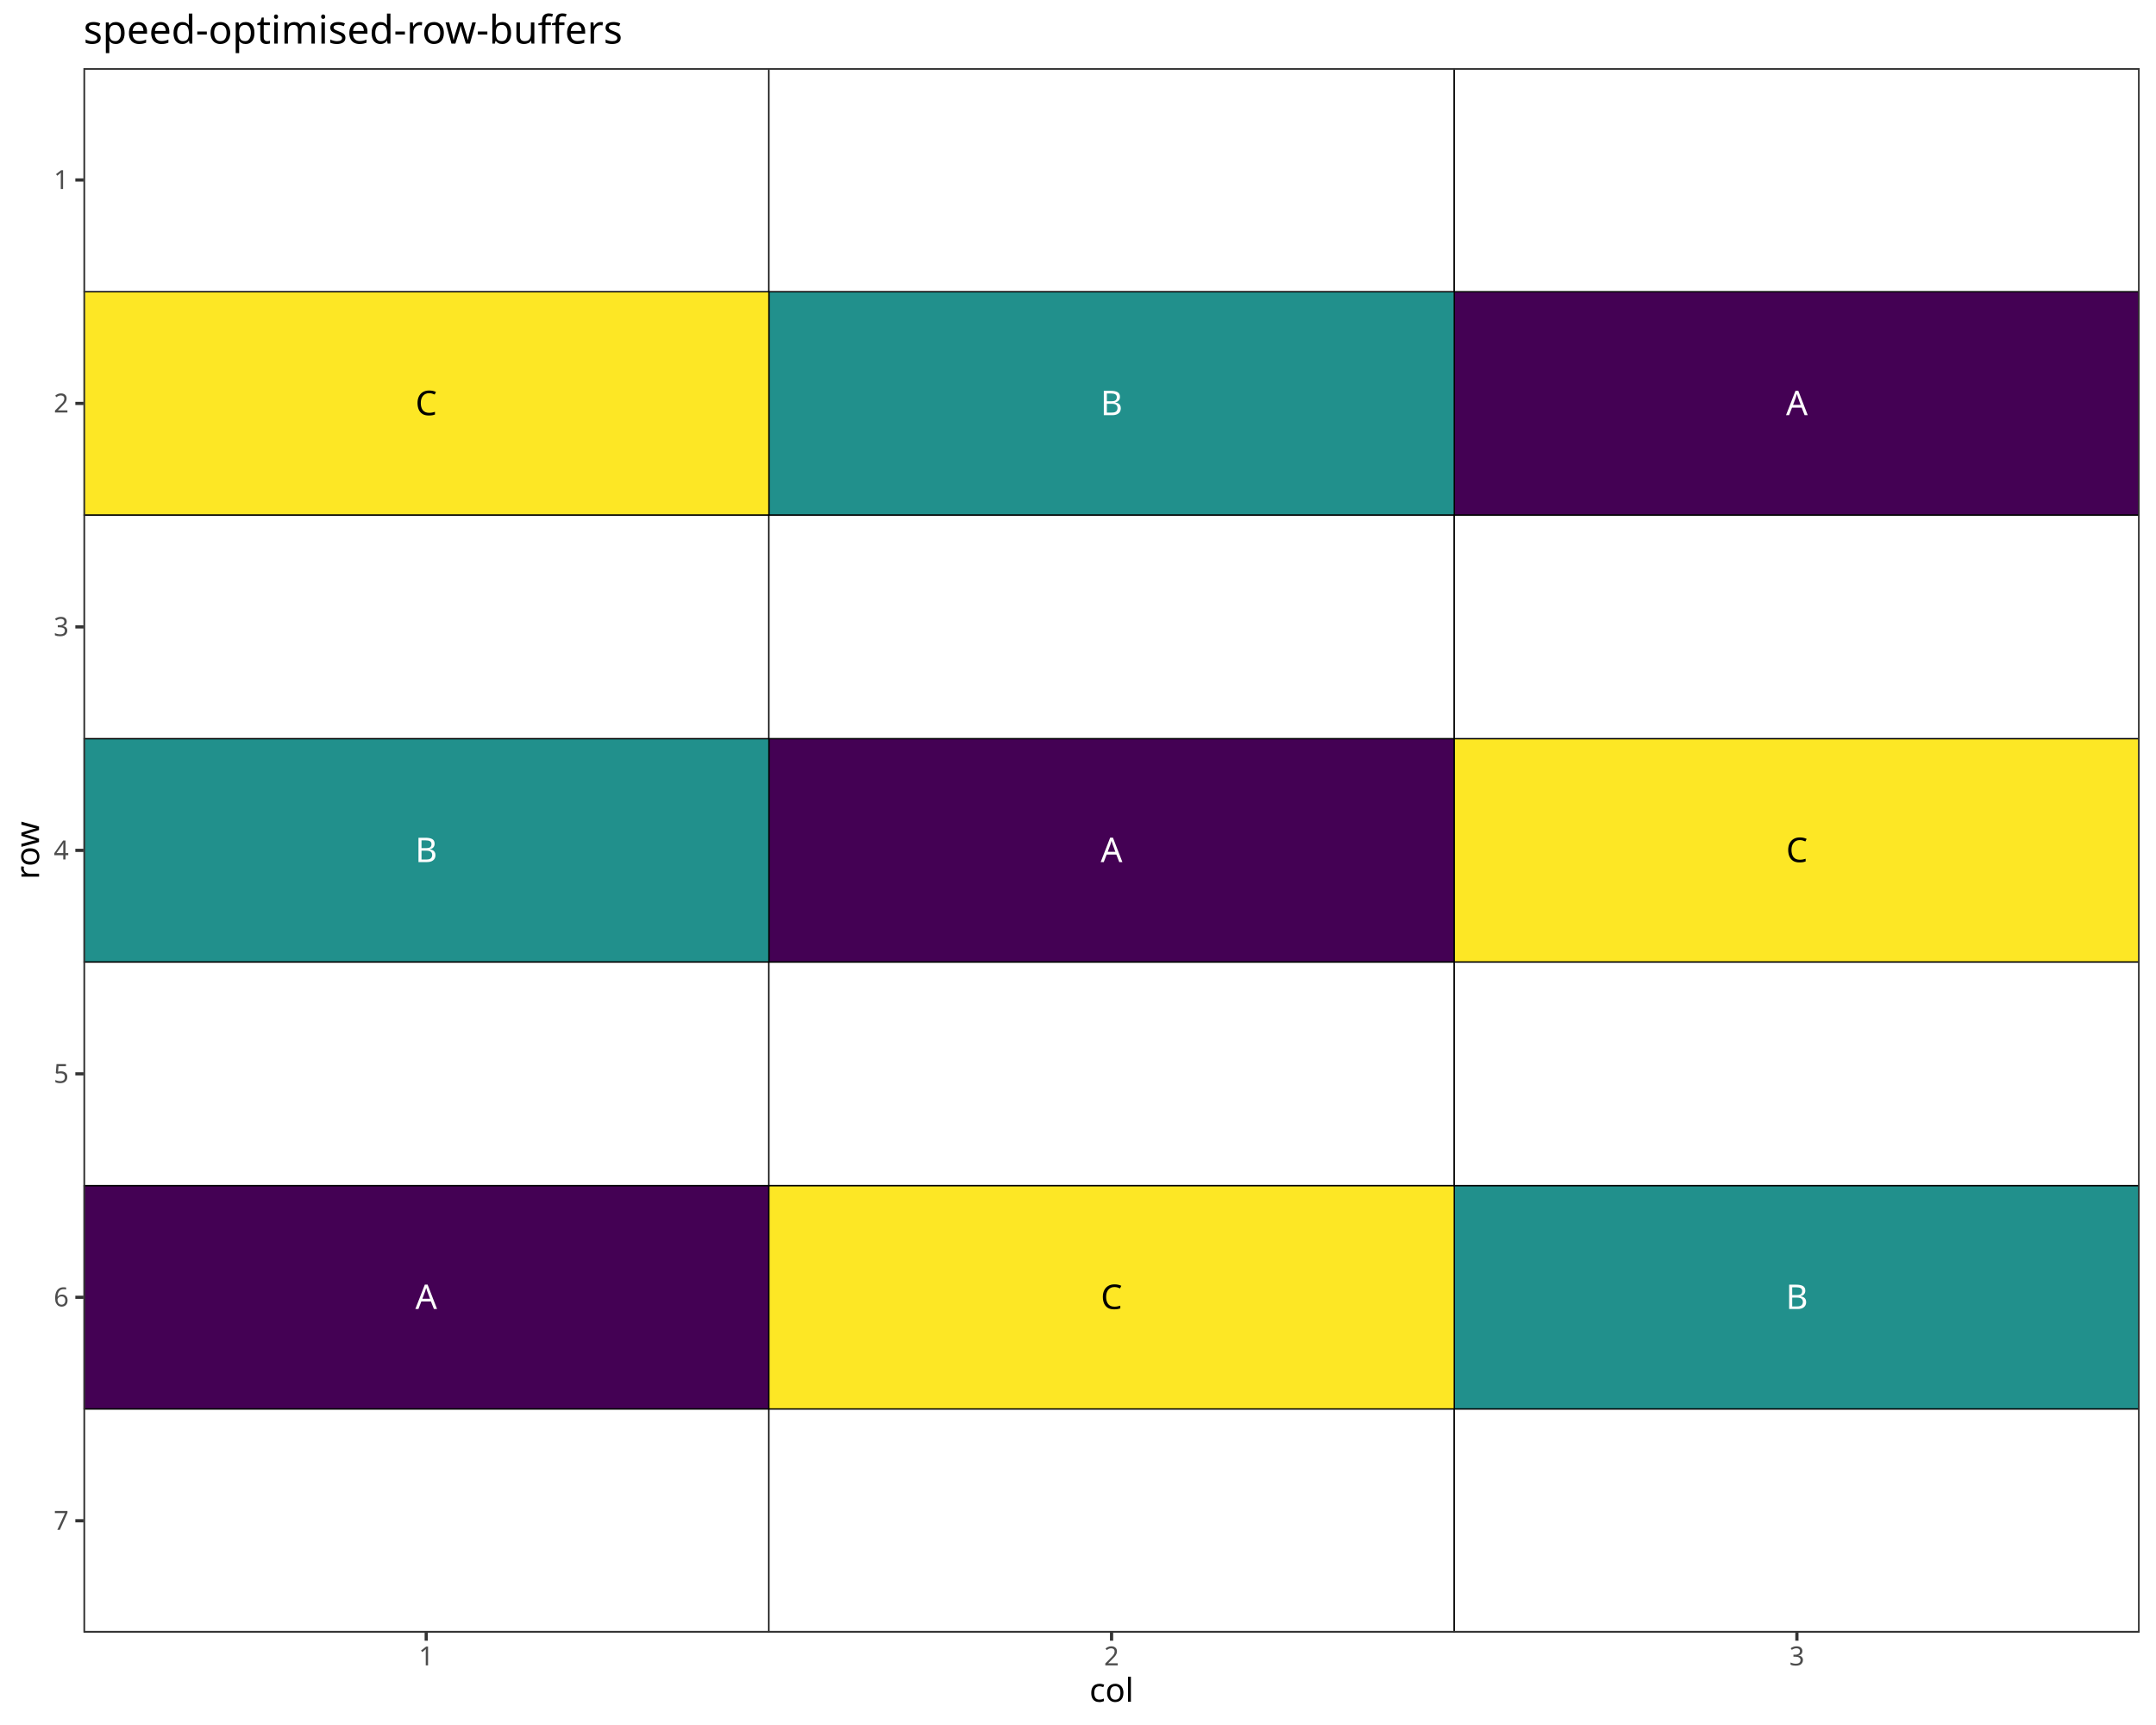
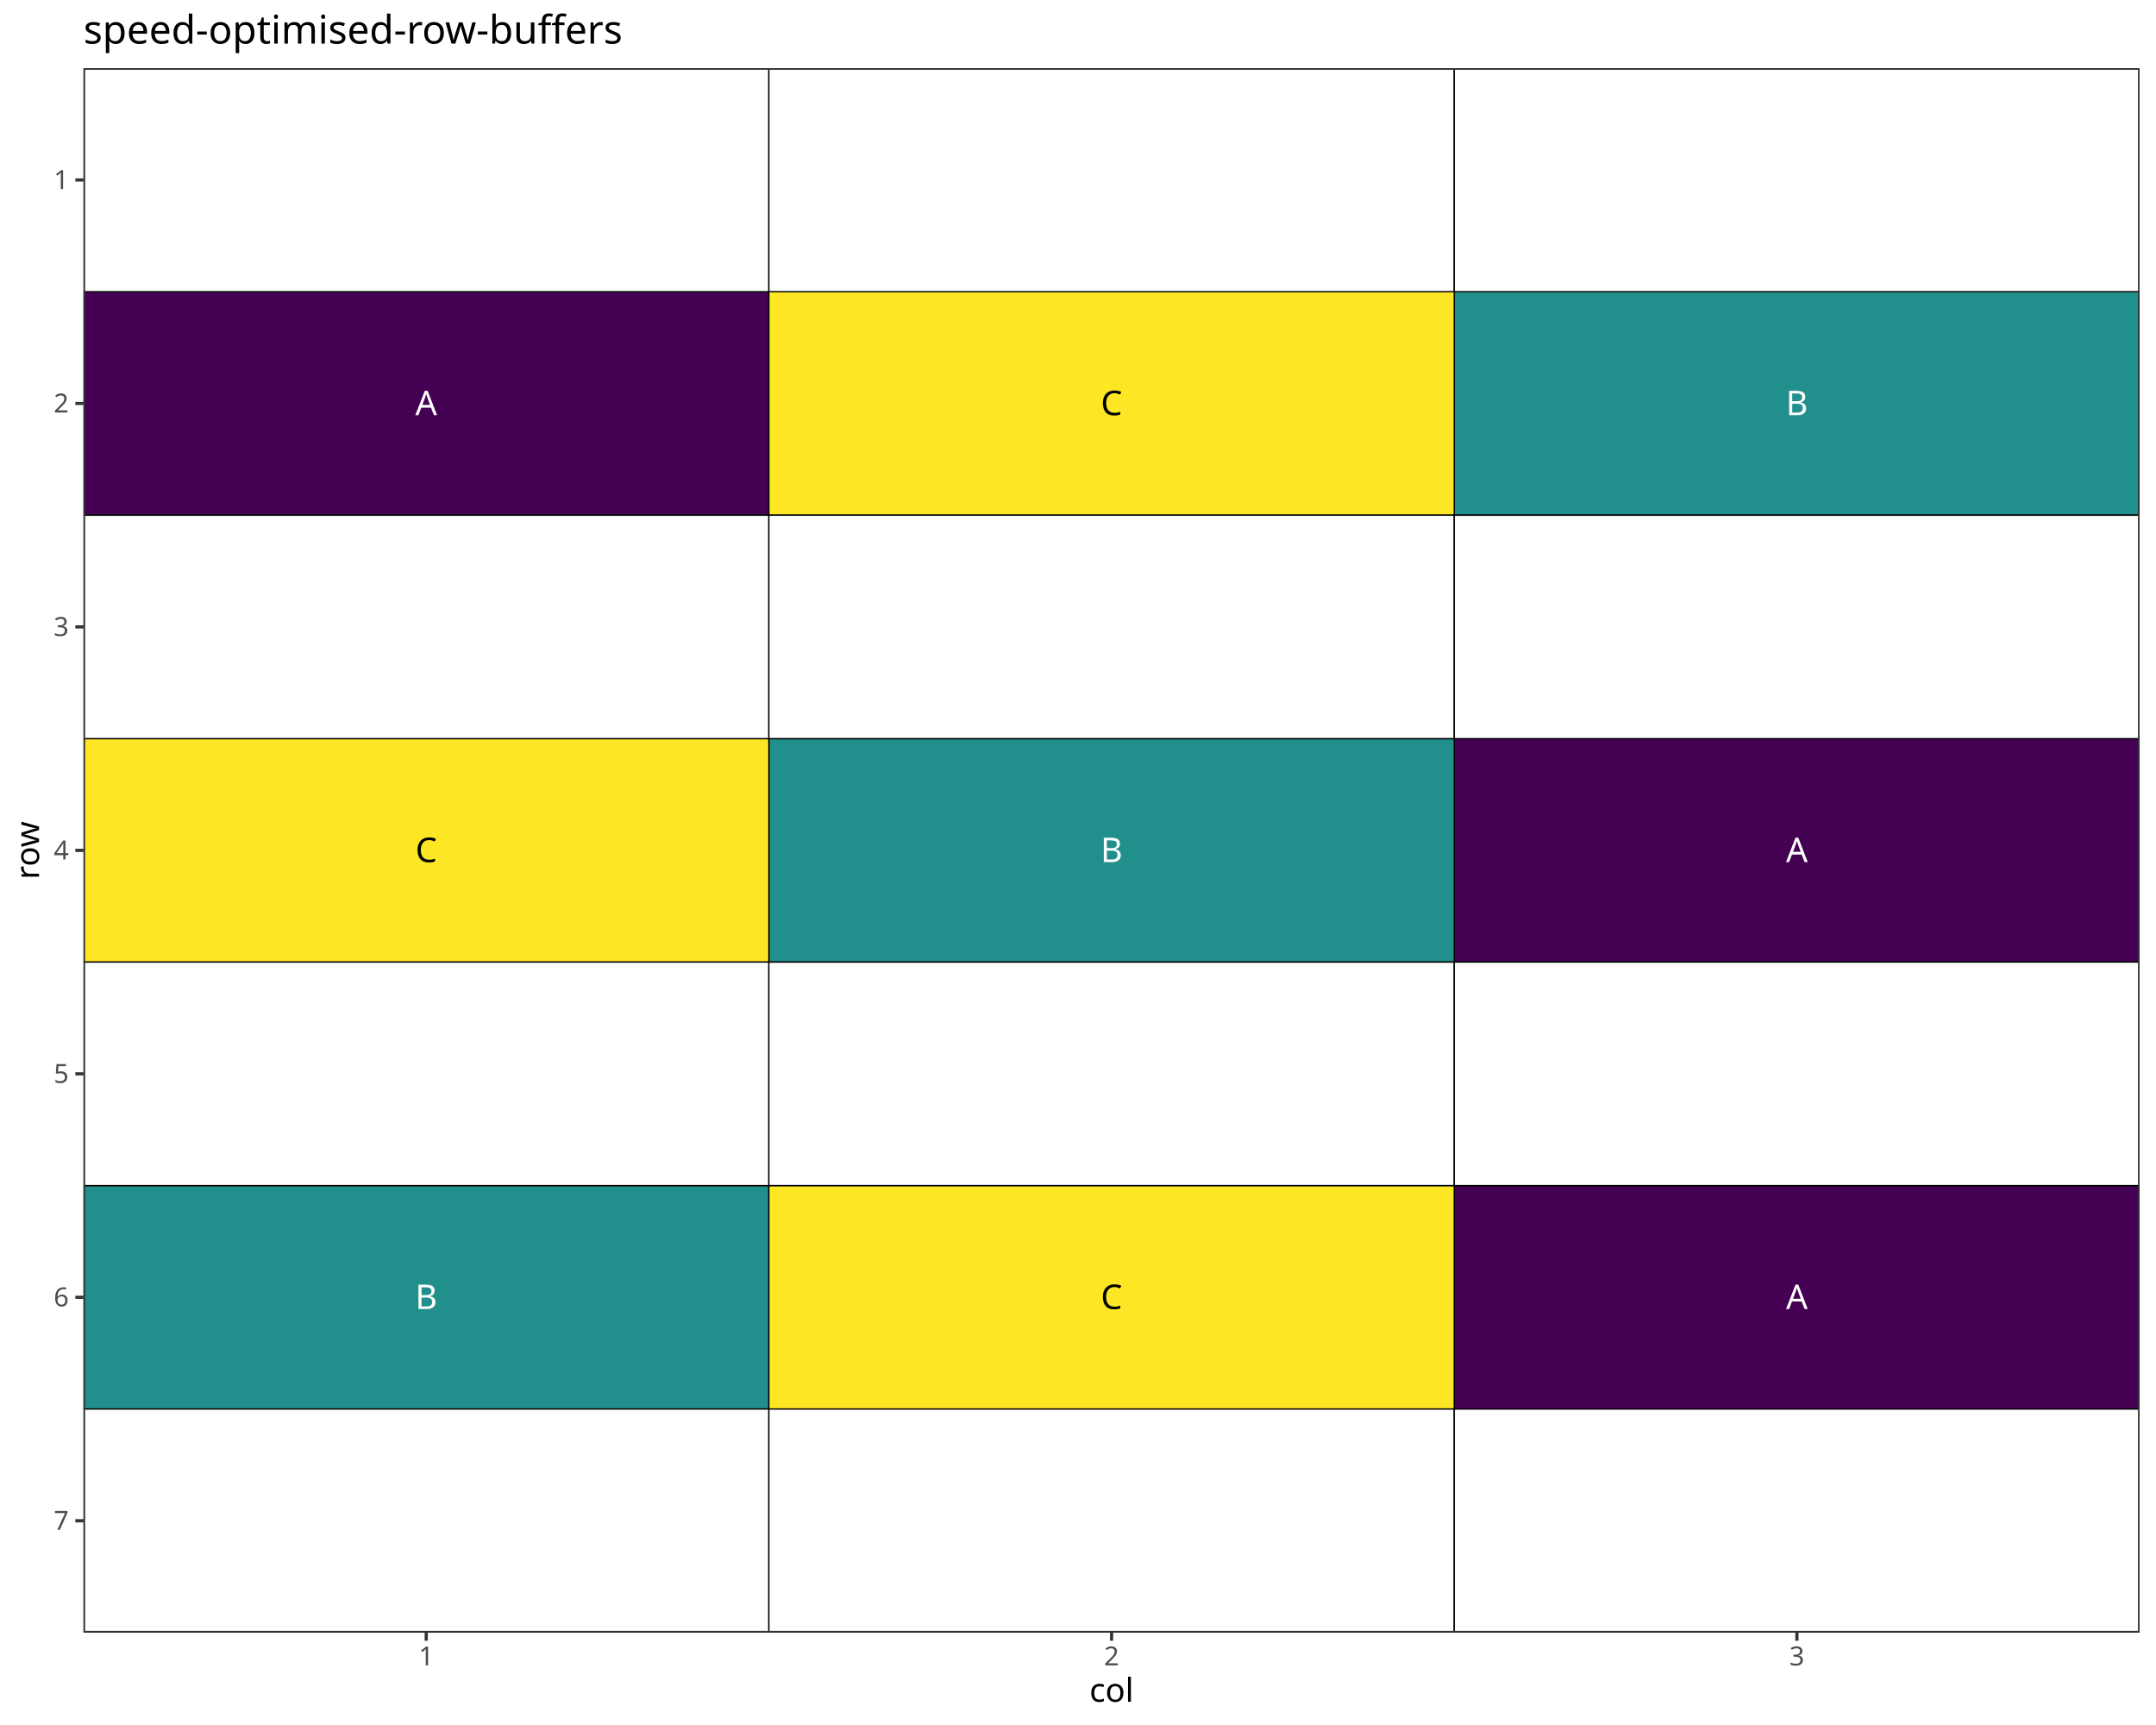
<svg xmlns="http://www.w3.org/2000/svg" class="svglite" data-engine-version="2.0" width="720.00pt" height="576.00pt" viewBox="0 0 720.00 576.00">
  <defs>
    <style type="text/css">
    .svglite line, .svglite polyline, .svglite polygon, .svglite path, .svglite rect, .svglite circle {
      fill: none;
      stroke: #000000;
      stroke-linecap: round;
      stroke-linejoin: round;
      stroke-miterlimit: 10.00;
    }
  </style>
  </defs>
  <rect width="100%" height="100%" style="stroke: none; fill: #FFFFFF;" />
  <defs>
    <clipPath id="cpMC4wMHw3MjAuMDB8MC4wMHw1NzYuMDA=">
      <rect x="0.00" y="0.00" width="720.00" height="576.00" />
    </clipPath>
  </defs>
  <g clip-path="url(#cpMC4wMHw3MjAuMDB8MC4wMHw1NzYuMDA=)">
    <rect x="0.00" y="0.00" width="720.00" height="576.00" style="stroke-width: 1.07; stroke: #FFFFFF; fill: #FFFFFF;" />
  </g>
  <defs>
    <clipPath id="cpMjcuOTB8NzE0LjUyfDIyLjc4fDU0NS4xMQ==">
      <rect x="27.90" y="22.78" width="686.62" height="522.33" />
    </clipPath>
  </defs>
  <g clip-path="url(#cpMjcuOTB8NzE0LjUyfDIyLjc4fDU0NS4xMQ==)">
    <rect x="27.90" y="22.78" width="686.62" height="522.33" style="stroke-width: 1.07; stroke: none; fill: #FFFFFF;" />
    <polyline points="27.90,22.78 714.52,22.78 " style="stroke-width: 0.53; stroke: #EBEBEB; stroke-linecap: butt;" />
    <polyline points="27.90,97.40 714.52,97.40 " style="stroke-width: 0.53; stroke: #EBEBEB; stroke-linecap: butt;" />
    <polyline points="27.90,172.02 714.52,172.02 " style="stroke-width: 0.53; stroke: #EBEBEB; stroke-linecap: butt;" />
    <polyline points="27.90,246.64 714.52,246.64 " style="stroke-width: 0.53; stroke: #EBEBEB; stroke-linecap: butt;" />
    <polyline points="27.90,321.26 714.52,321.26 " style="stroke-width: 0.53; stroke: #EBEBEB; stroke-linecap: butt;" />
    <polyline points="27.90,395.88 714.52,395.88 " style="stroke-width: 0.53; stroke: #EBEBEB; stroke-linecap: butt;" />
    <polyline points="27.90,470.49 714.52,470.49 " style="stroke-width: 0.53; stroke: #EBEBEB; stroke-linecap: butt;" />
    <polyline points="27.90,545.11 714.52,545.11 " style="stroke-width: 0.53; stroke: #EBEBEB; stroke-linecap: butt;" />
    <polyline points="27.90,545.11 27.90,22.78 " style="stroke-width: 0.53; stroke: #EBEBEB; stroke-linecap: butt;" />
    <polyline points="256.77,545.11 256.77,22.78 " style="stroke-width: 0.53; stroke: #EBEBEB; stroke-linecap: butt;" />
    <polyline points="485.65,545.11 485.65,22.78 " style="stroke-width: 0.53; stroke: #EBEBEB; stroke-linecap: butt;" />
    <polyline points="714.52,545.11 714.52,22.78 " style="stroke-width: 0.53; stroke: #EBEBEB; stroke-linecap: butt;" />
    <polyline points="27.90,60.09 714.52,60.09 " style="stroke-width: 1.07; stroke: #EBEBEB; stroke-linecap: butt;" />
    <polyline points="27.90,134.71 714.52,134.71 " style="stroke-width: 1.07; stroke: #EBEBEB; stroke-linecap: butt;" />
    <polyline points="27.90,209.33 714.52,209.33 " style="stroke-width: 1.07; stroke: #EBEBEB; stroke-linecap: butt;" />
    <polyline points="27.90,283.95 714.52,283.95 " style="stroke-width: 1.07; stroke: #EBEBEB; stroke-linecap: butt;" />
    <polyline points="27.90,358.57 714.52,358.57 " style="stroke-width: 1.07; stroke: #EBEBEB; stroke-linecap: butt;" />
    <polyline points="27.90,433.18 714.52,433.18 " style="stroke-width: 1.07; stroke: #EBEBEB; stroke-linecap: butt;" />
    <polyline points="27.90,507.80 714.52,507.80 " style="stroke-width: 1.07; stroke: #EBEBEB; stroke-linecap: butt;" />
    <polyline points="142.34,545.11 142.34,22.78 " style="stroke-width: 1.07; stroke: #EBEBEB; stroke-linecap: butt;" />
    <polyline points="371.21,545.11 371.21,22.78 " style="stroke-width: 1.07; stroke: #EBEBEB; stroke-linecap: butt;" />
    <polyline points="600.08,545.11 600.08,22.78 " style="stroke-width: 1.07; stroke: #EBEBEB; stroke-linecap: butt;" />
-     <rect x="485.65" y="97.40" width="228.87" height="74.62" style="stroke-width: 0.43; stroke-linecap: butt; stroke-linejoin: miter; fill: #440154;" />
-     <rect x="27.90" y="395.88" width="228.87" height="74.62" style="stroke-width: 0.43; stroke-linecap: butt; stroke-linejoin: miter; fill: #440154;" />
-     <rect x="256.77" y="246.64" width="228.87" height="74.62" style="stroke-width: 0.43; stroke-linecap: butt; stroke-linejoin: miter; fill: #440154;" />
-     <rect x="485.65" y="395.88" width="228.87" height="74.62" style="stroke-width: 0.43; stroke-linecap: butt; stroke-linejoin: miter; fill: #21908C;" />
-     <rect x="256.77" y="97.40" width="228.87" height="74.62" style="stroke-width: 0.43; stroke-linecap: butt; stroke-linejoin: miter; fill: #21908C;" />
-     <rect x="27.90" y="246.64" width="228.87" height="74.62" style="stroke-width: 0.43; stroke-linecap: butt; stroke-linejoin: miter; fill: #21908C;" />
-     <rect x="27.90" y="97.40" width="228.87" height="74.62" style="stroke-width: 0.43; stroke-linecap: butt; stroke-linejoin: miter; fill: #FDE725;" />
-     <rect x="485.65" y="246.64" width="228.87" height="74.62" style="stroke-width: 0.43; stroke-linecap: butt; stroke-linejoin: miter; fill: #FDE725;" />
+     <rect x="27.90" y="97.40" width="228.87" height="74.62" style="stroke-width: 0.43; stroke-linecap: butt; stroke-linejoin: miter; fill: #440154;" />
+     <rect x="485.65" y="246.64" width="228.87" height="74.62" style="stroke-width: 0.43; stroke-linecap: butt; stroke-linejoin: miter; fill: #440154;" />
+     <rect x="485.65" y="395.88" width="228.87" height="74.62" style="stroke-width: 0.43; stroke-linecap: butt; stroke-linejoin: miter; fill: #440154;" />
+     <rect x="485.65" y="97.40" width="228.87" height="74.62" style="stroke-width: 0.43; stroke-linecap: butt; stroke-linejoin: miter; fill: #21908C;" />
+     <rect x="27.90" y="395.88" width="228.87" height="74.62" style="stroke-width: 0.43; stroke-linecap: butt; stroke-linejoin: miter; fill: #21908C;" />
+     <rect x="256.77" y="246.64" width="228.87" height="74.62" style="stroke-width: 0.43; stroke-linecap: butt; stroke-linejoin: miter; fill: #21908C;" />
+     <rect x="27.90" y="246.64" width="228.87" height="74.62" style="stroke-width: 0.43; stroke-linecap: butt; stroke-linejoin: miter; fill: #FDE725;" />
+     <rect x="256.77" y="97.40" width="228.87" height="74.62" style="stroke-width: 0.43; stroke-linecap: butt; stroke-linejoin: miter; fill: #FDE725;" />
    <rect x="256.77" y="395.88" width="228.87" height="74.62" style="stroke-width: 0.43; stroke-linecap: butt; stroke-linejoin: miter; fill: #FDE725;" />
    <rect x="27.90" y="22.78" width="228.87" height="74.62" style="stroke-width: 0.43; stroke-linecap: butt; stroke-linejoin: miter; fill: #FFFFFF;" />
    <rect x="256.77" y="22.78" width="228.87" height="74.62" style="stroke-width: 0.43; stroke-linecap: butt; stroke-linejoin: miter; fill: #FFFFFF;" />
    <rect x="485.65" y="22.78" width="228.87" height="74.62" style="stroke-width: 0.43; stroke-linecap: butt; stroke-linejoin: miter; fill: #FFFFFF;" />
    <rect x="27.90" y="172.02" width="228.87" height="74.62" style="stroke-width: 0.43; stroke-linecap: butt; stroke-linejoin: miter; fill: #FFFFFF;" />
    <rect x="256.77" y="172.02" width="228.87" height="74.62" style="stroke-width: 0.43; stroke-linecap: butt; stroke-linejoin: miter; fill: #FFFFFF;" />
    <rect x="485.65" y="172.02" width="228.87" height="74.62" style="stroke-width: 0.43; stroke-linecap: butt; stroke-linejoin: miter; fill: #FFFFFF;" />
    <rect x="27.90" y="321.26" width="228.87" height="74.62" style="stroke-width: 0.43; stroke-linecap: butt; stroke-linejoin: miter; fill: #FFFFFF;" />
    <rect x="256.77" y="321.26" width="228.87" height="74.62" style="stroke-width: 0.43; stroke-linecap: butt; stroke-linejoin: miter; fill: #FFFFFF;" />
    <rect x="485.65" y="321.26" width="228.87" height="74.62" style="stroke-width: 0.43; stroke-linecap: butt; stroke-linejoin: miter; fill: #FFFFFF;" />
    <rect x="27.90" y="470.49" width="228.87" height="74.62" style="stroke-width: 0.43; stroke-linecap: butt; stroke-linejoin: miter; fill: #FFFFFF;" />
    <rect x="256.77" y="470.49" width="228.87" height="74.62" style="stroke-width: 0.43; stroke-linecap: butt; stroke-linejoin: miter; fill: #FFFFFF;" />
    <rect x="485.65" y="470.49" width="228.87" height="74.62" style="stroke-width: 0.43; stroke-linecap: butt; stroke-linejoin: miter; fill: #FFFFFF;" />
-     <text x="600.08" y="138.63" text-anchor="middle" style="font-size: 11.38px; fill: #FFFFFF; font-family: sans;" textLength="7.59px" lengthAdjust="spacingAndGlyphs">A</text>
-     <text x="142.34" y="437.10" text-anchor="middle" style="font-size: 11.38px; fill: #FFFFFF; font-family: sans;" textLength="7.59px" lengthAdjust="spacingAndGlyphs">A</text>
-     <text x="371.21" y="287.86" text-anchor="middle" style="font-size: 11.38px; fill: #FFFFFF; font-family: sans;" textLength="7.59px" lengthAdjust="spacingAndGlyphs">A</text>
-     <text x="600.08" y="437.10" text-anchor="middle" style="font-size: 11.38px; fill: #FFFFFF; font-family: sans;" textLength="7.59px" lengthAdjust="spacingAndGlyphs">B</text>
-     <text x="371.21" y="138.63" text-anchor="middle" style="font-size: 11.38px; fill: #FFFFFF; font-family: sans;" textLength="7.59px" lengthAdjust="spacingAndGlyphs">B</text>
-     <text x="142.34" y="287.86" text-anchor="middle" style="font-size: 11.38px; fill: #FFFFFF; font-family: sans;" textLength="7.59px" lengthAdjust="spacingAndGlyphs">B</text>
-     <text x="142.34" y="138.63" text-anchor="middle" style="font-size: 11.38px; font-family: sans;" textLength="8.22px" lengthAdjust="spacingAndGlyphs">C</text>
-     <text x="600.08" y="287.86" text-anchor="middle" style="font-size: 11.38px; font-family: sans;" textLength="8.22px" lengthAdjust="spacingAndGlyphs">C</text>
+     <text x="142.34" y="138.63" text-anchor="middle" style="font-size: 11.38px; fill: #FFFFFF; font-family: sans;" textLength="7.59px" lengthAdjust="spacingAndGlyphs">A</text>
+     <text x="600.08" y="287.86" text-anchor="middle" style="font-size: 11.38px; fill: #FFFFFF; font-family: sans;" textLength="7.59px" lengthAdjust="spacingAndGlyphs">A</text>
+     <text x="600.08" y="437.10" text-anchor="middle" style="font-size: 11.38px; fill: #FFFFFF; font-family: sans;" textLength="7.59px" lengthAdjust="spacingAndGlyphs">A</text>
+     <text x="600.08" y="138.63" text-anchor="middle" style="font-size: 11.38px; fill: #FFFFFF; font-family: sans;" textLength="7.59px" lengthAdjust="spacingAndGlyphs">B</text>
+     <text x="142.34" y="437.10" text-anchor="middle" style="font-size: 11.38px; fill: #FFFFFF; font-family: sans;" textLength="7.59px" lengthAdjust="spacingAndGlyphs">B</text>
+     <text x="371.21" y="287.86" text-anchor="middle" style="font-size: 11.38px; fill: #FFFFFF; font-family: sans;" textLength="7.59px" lengthAdjust="spacingAndGlyphs">B</text>
+     <text x="142.34" y="287.86" text-anchor="middle" style="font-size: 11.38px; font-family: sans;" textLength="8.22px" lengthAdjust="spacingAndGlyphs">C</text>
+     <text x="371.21" y="138.63" text-anchor="middle" style="font-size: 11.38px; font-family: sans;" textLength="8.22px" lengthAdjust="spacingAndGlyphs">C</text>
    <text x="371.21" y="437.10" text-anchor="middle" style="font-size: 11.38px; font-family: sans;" textLength="8.22px" lengthAdjust="spacingAndGlyphs">C</text>
    <rect x="27.90" y="22.78" width="686.62" height="522.33" style="stroke-width: 1.07; stroke: #333333;" />
  </g>
  <g clip-path="url(#cpMC4wMHw3MjAuMDB8MC4wMHw1NzYuMDA=)">
    <text x="22.97" y="63.12" text-anchor="end" style="font-size: 8.80px; fill: #4D4D4D; font-family: sans;" textLength="4.89px" lengthAdjust="spacingAndGlyphs">1</text>
    <text x="22.97" y="137.74" text-anchor="end" style="font-size: 8.80px; fill: #4D4D4D; font-family: sans;" textLength="4.89px" lengthAdjust="spacingAndGlyphs">2</text>
    <text x="22.97" y="212.36" text-anchor="end" style="font-size: 8.80px; fill: #4D4D4D; font-family: sans;" textLength="4.89px" lengthAdjust="spacingAndGlyphs">3</text>
    <text x="22.97" y="286.98" text-anchor="end" style="font-size: 8.80px; fill: #4D4D4D; font-family: sans;" textLength="4.89px" lengthAdjust="spacingAndGlyphs">4</text>
    <text x="22.97" y="361.59" text-anchor="end" style="font-size: 8.80px; fill: #4D4D4D; font-family: sans;" textLength="4.89px" lengthAdjust="spacingAndGlyphs">5</text>
    <text x="22.97" y="436.21" text-anchor="end" style="font-size: 8.80px; fill: #4D4D4D; font-family: sans;" textLength="4.89px" lengthAdjust="spacingAndGlyphs">6</text>
    <text x="22.97" y="510.83" text-anchor="end" style="font-size: 8.80px; fill: #4D4D4D; font-family: sans;" textLength="4.89px" lengthAdjust="spacingAndGlyphs">7</text>
    <polyline points="25.16,60.09 27.90,60.09 " style="stroke-width: 1.07; stroke: #333333; stroke-linecap: butt;" />
    <polyline points="25.16,134.71 27.90,134.71 " style="stroke-width: 1.07; stroke: #333333; stroke-linecap: butt;" />
    <polyline points="25.16,209.33 27.90,209.33 " style="stroke-width: 1.07; stroke: #333333; stroke-linecap: butt;" />
    <polyline points="25.16,283.95 27.90,283.95 " style="stroke-width: 1.07; stroke: #333333; stroke-linecap: butt;" />
    <polyline points="25.16,358.57 27.90,358.57 " style="stroke-width: 1.07; stroke: #333333; stroke-linecap: butt;" />
    <polyline points="25.16,433.18 27.90,433.18 " style="stroke-width: 1.07; stroke: #333333; stroke-linecap: butt;" />
    <polyline points="25.16,507.80 27.90,507.80 " style="stroke-width: 1.07; stroke: #333333; stroke-linecap: butt;" />
    <polyline points="142.34,547.85 142.34,545.11 " style="stroke-width: 1.07; stroke: #333333; stroke-linecap: butt;" />
    <polyline points="371.21,547.85 371.21,545.11 " style="stroke-width: 1.07; stroke: #333333; stroke-linecap: butt;" />
    <polyline points="600.08,547.85 600.08,545.11 " style="stroke-width: 1.07; stroke: #333333; stroke-linecap: butt;" />
    <text x="142.34" y="556.10" text-anchor="middle" style="font-size: 8.80px; fill: #4D4D4D; font-family: sans;" textLength="4.89px" lengthAdjust="spacingAndGlyphs">1</text>
    <text x="371.21" y="556.10" text-anchor="middle" style="font-size: 8.80px; fill: #4D4D4D; font-family: sans;" textLength="4.89px" lengthAdjust="spacingAndGlyphs">2</text>
    <text x="600.08" y="556.10" text-anchor="middle" style="font-size: 8.80px; fill: #4D4D4D; font-family: sans;" textLength="4.89px" lengthAdjust="spacingAndGlyphs">3</text>
    <text x="371.21" y="568.24" text-anchor="middle" style="font-size: 11.00px; font-family: sans;" textLength="14.06px" lengthAdjust="spacingAndGlyphs">col</text>
    <text transform="translate(13.05,283.95) rotate(-90)" text-anchor="middle" style="font-size: 11.00px; font-family: sans;" textLength="17.73px" lengthAdjust="spacingAndGlyphs">row</text>
    <text x="27.90" y="14.56" style="font-size: 13.20px; font-family: sans;" textLength="167.29px" lengthAdjust="spacingAndGlyphs">speed-optimised-row-buffers</text>
  </g>
</svg>
